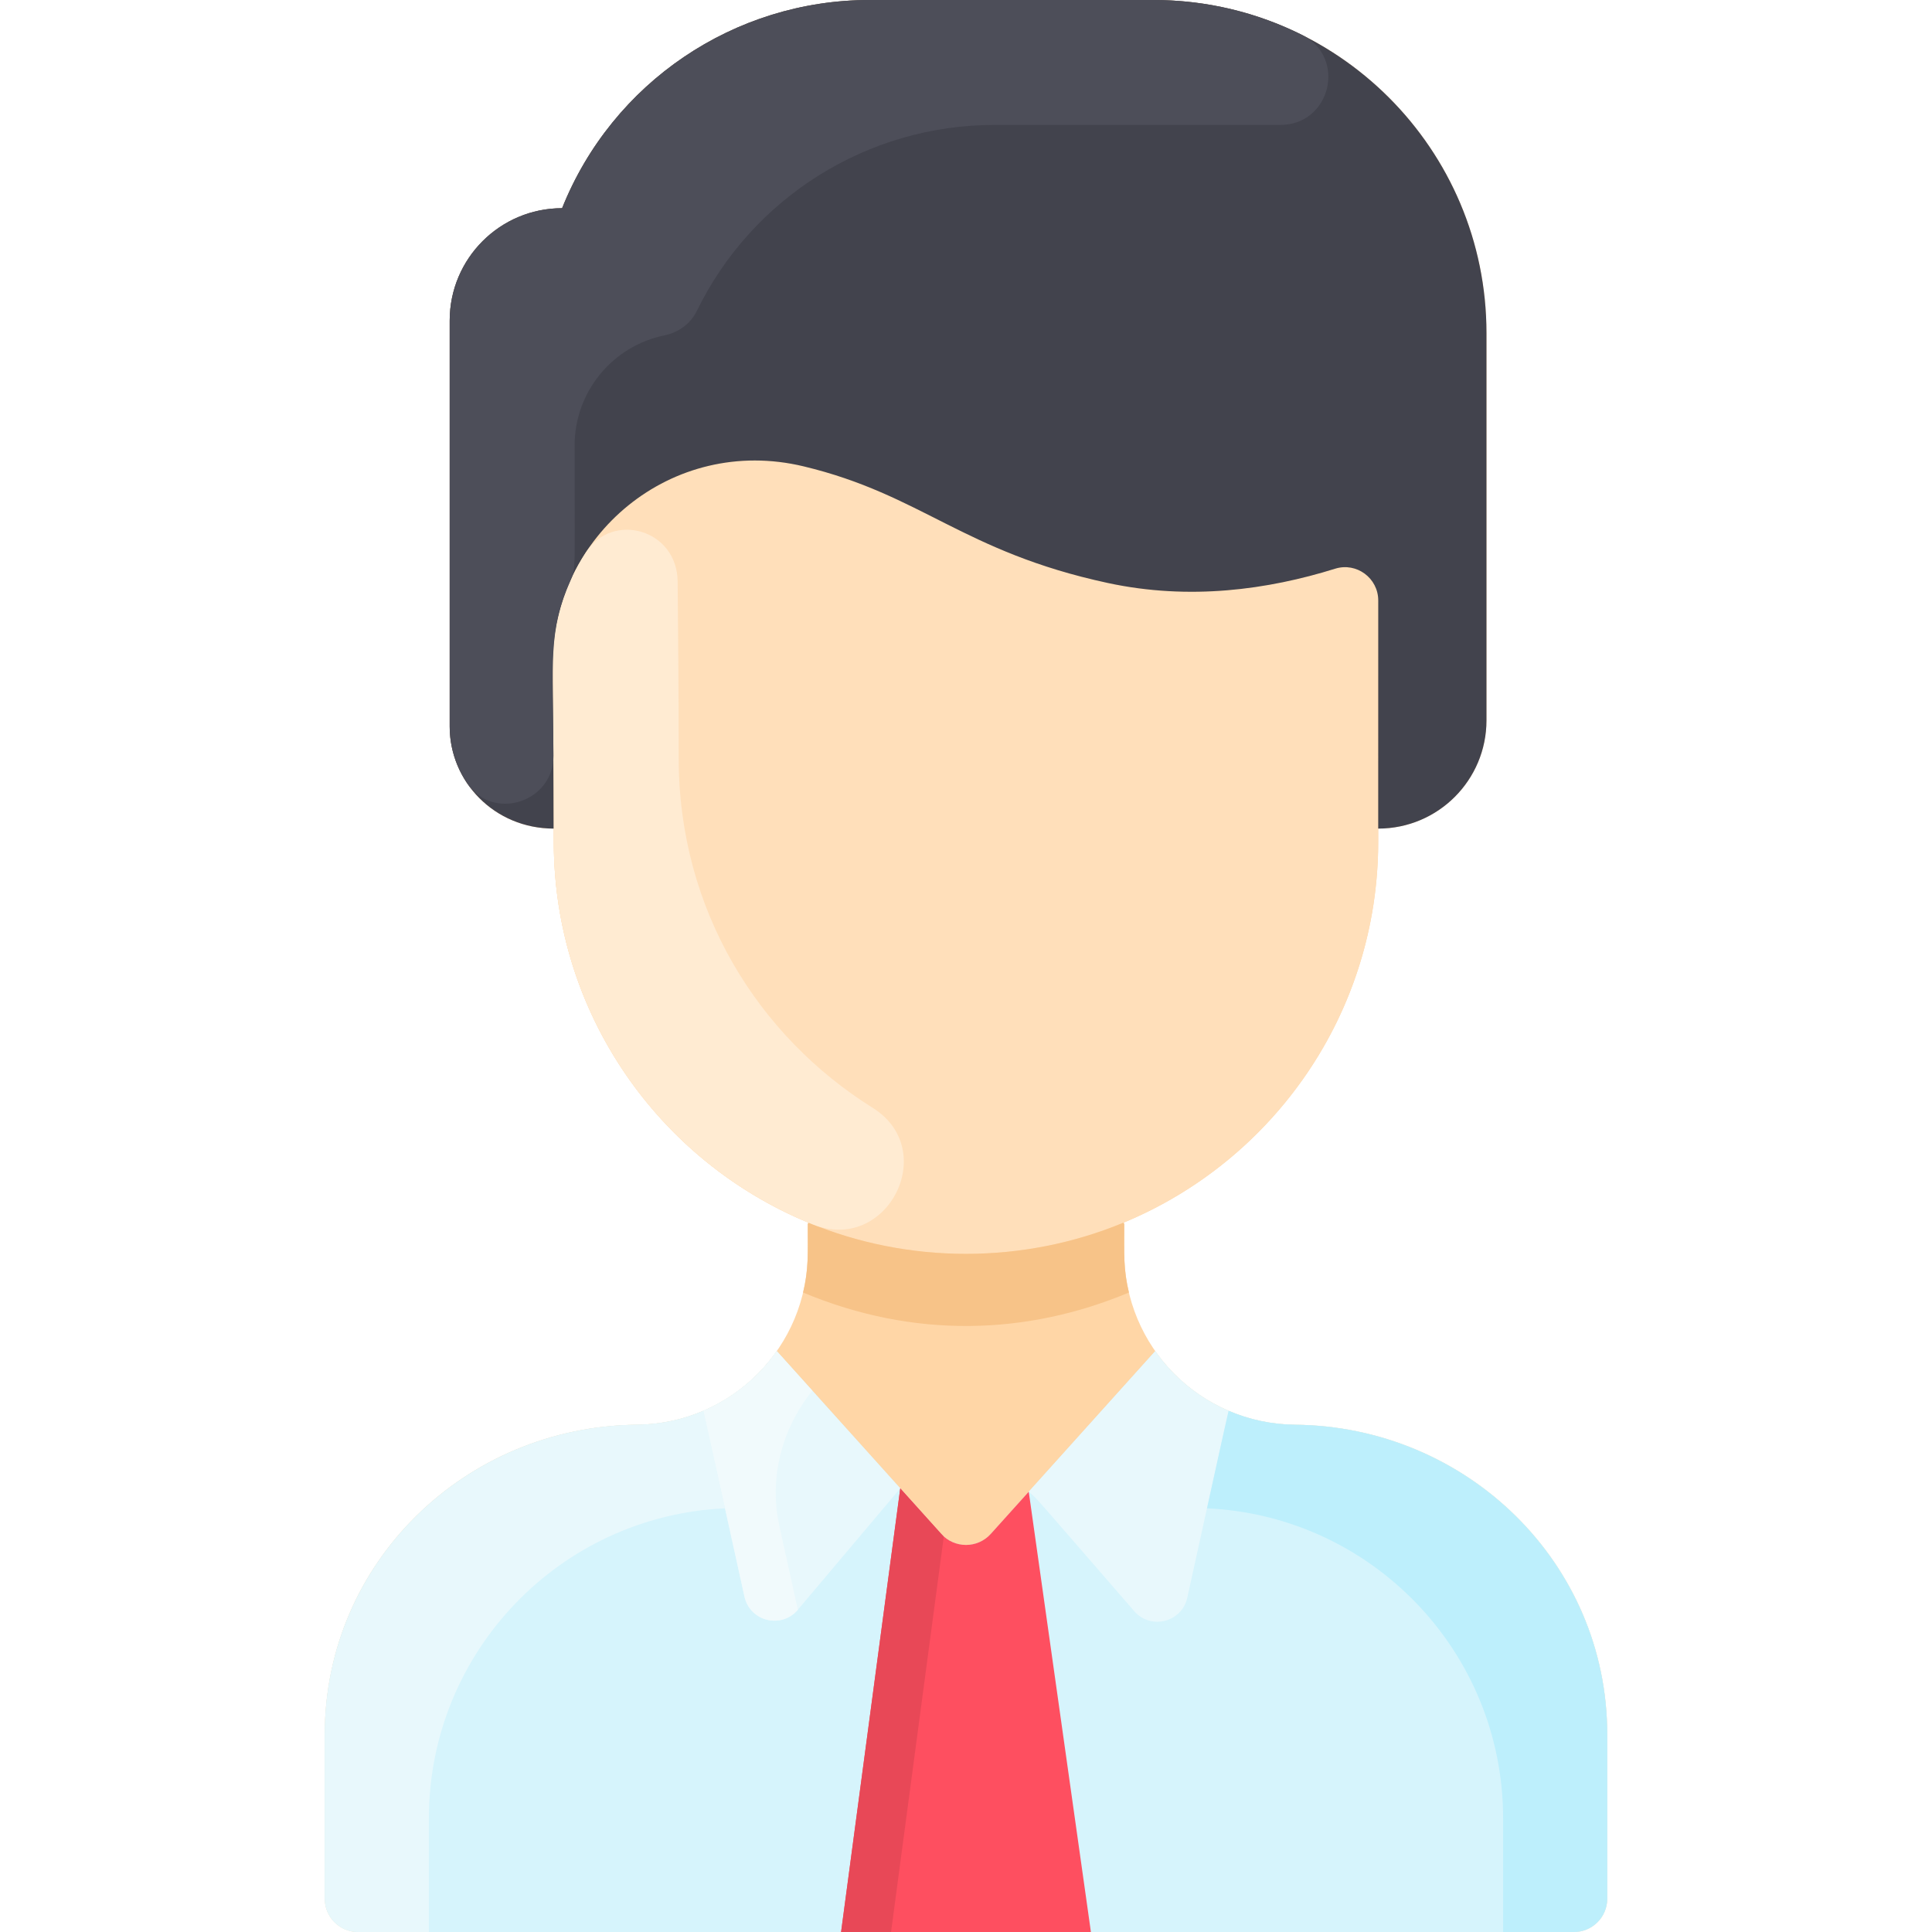
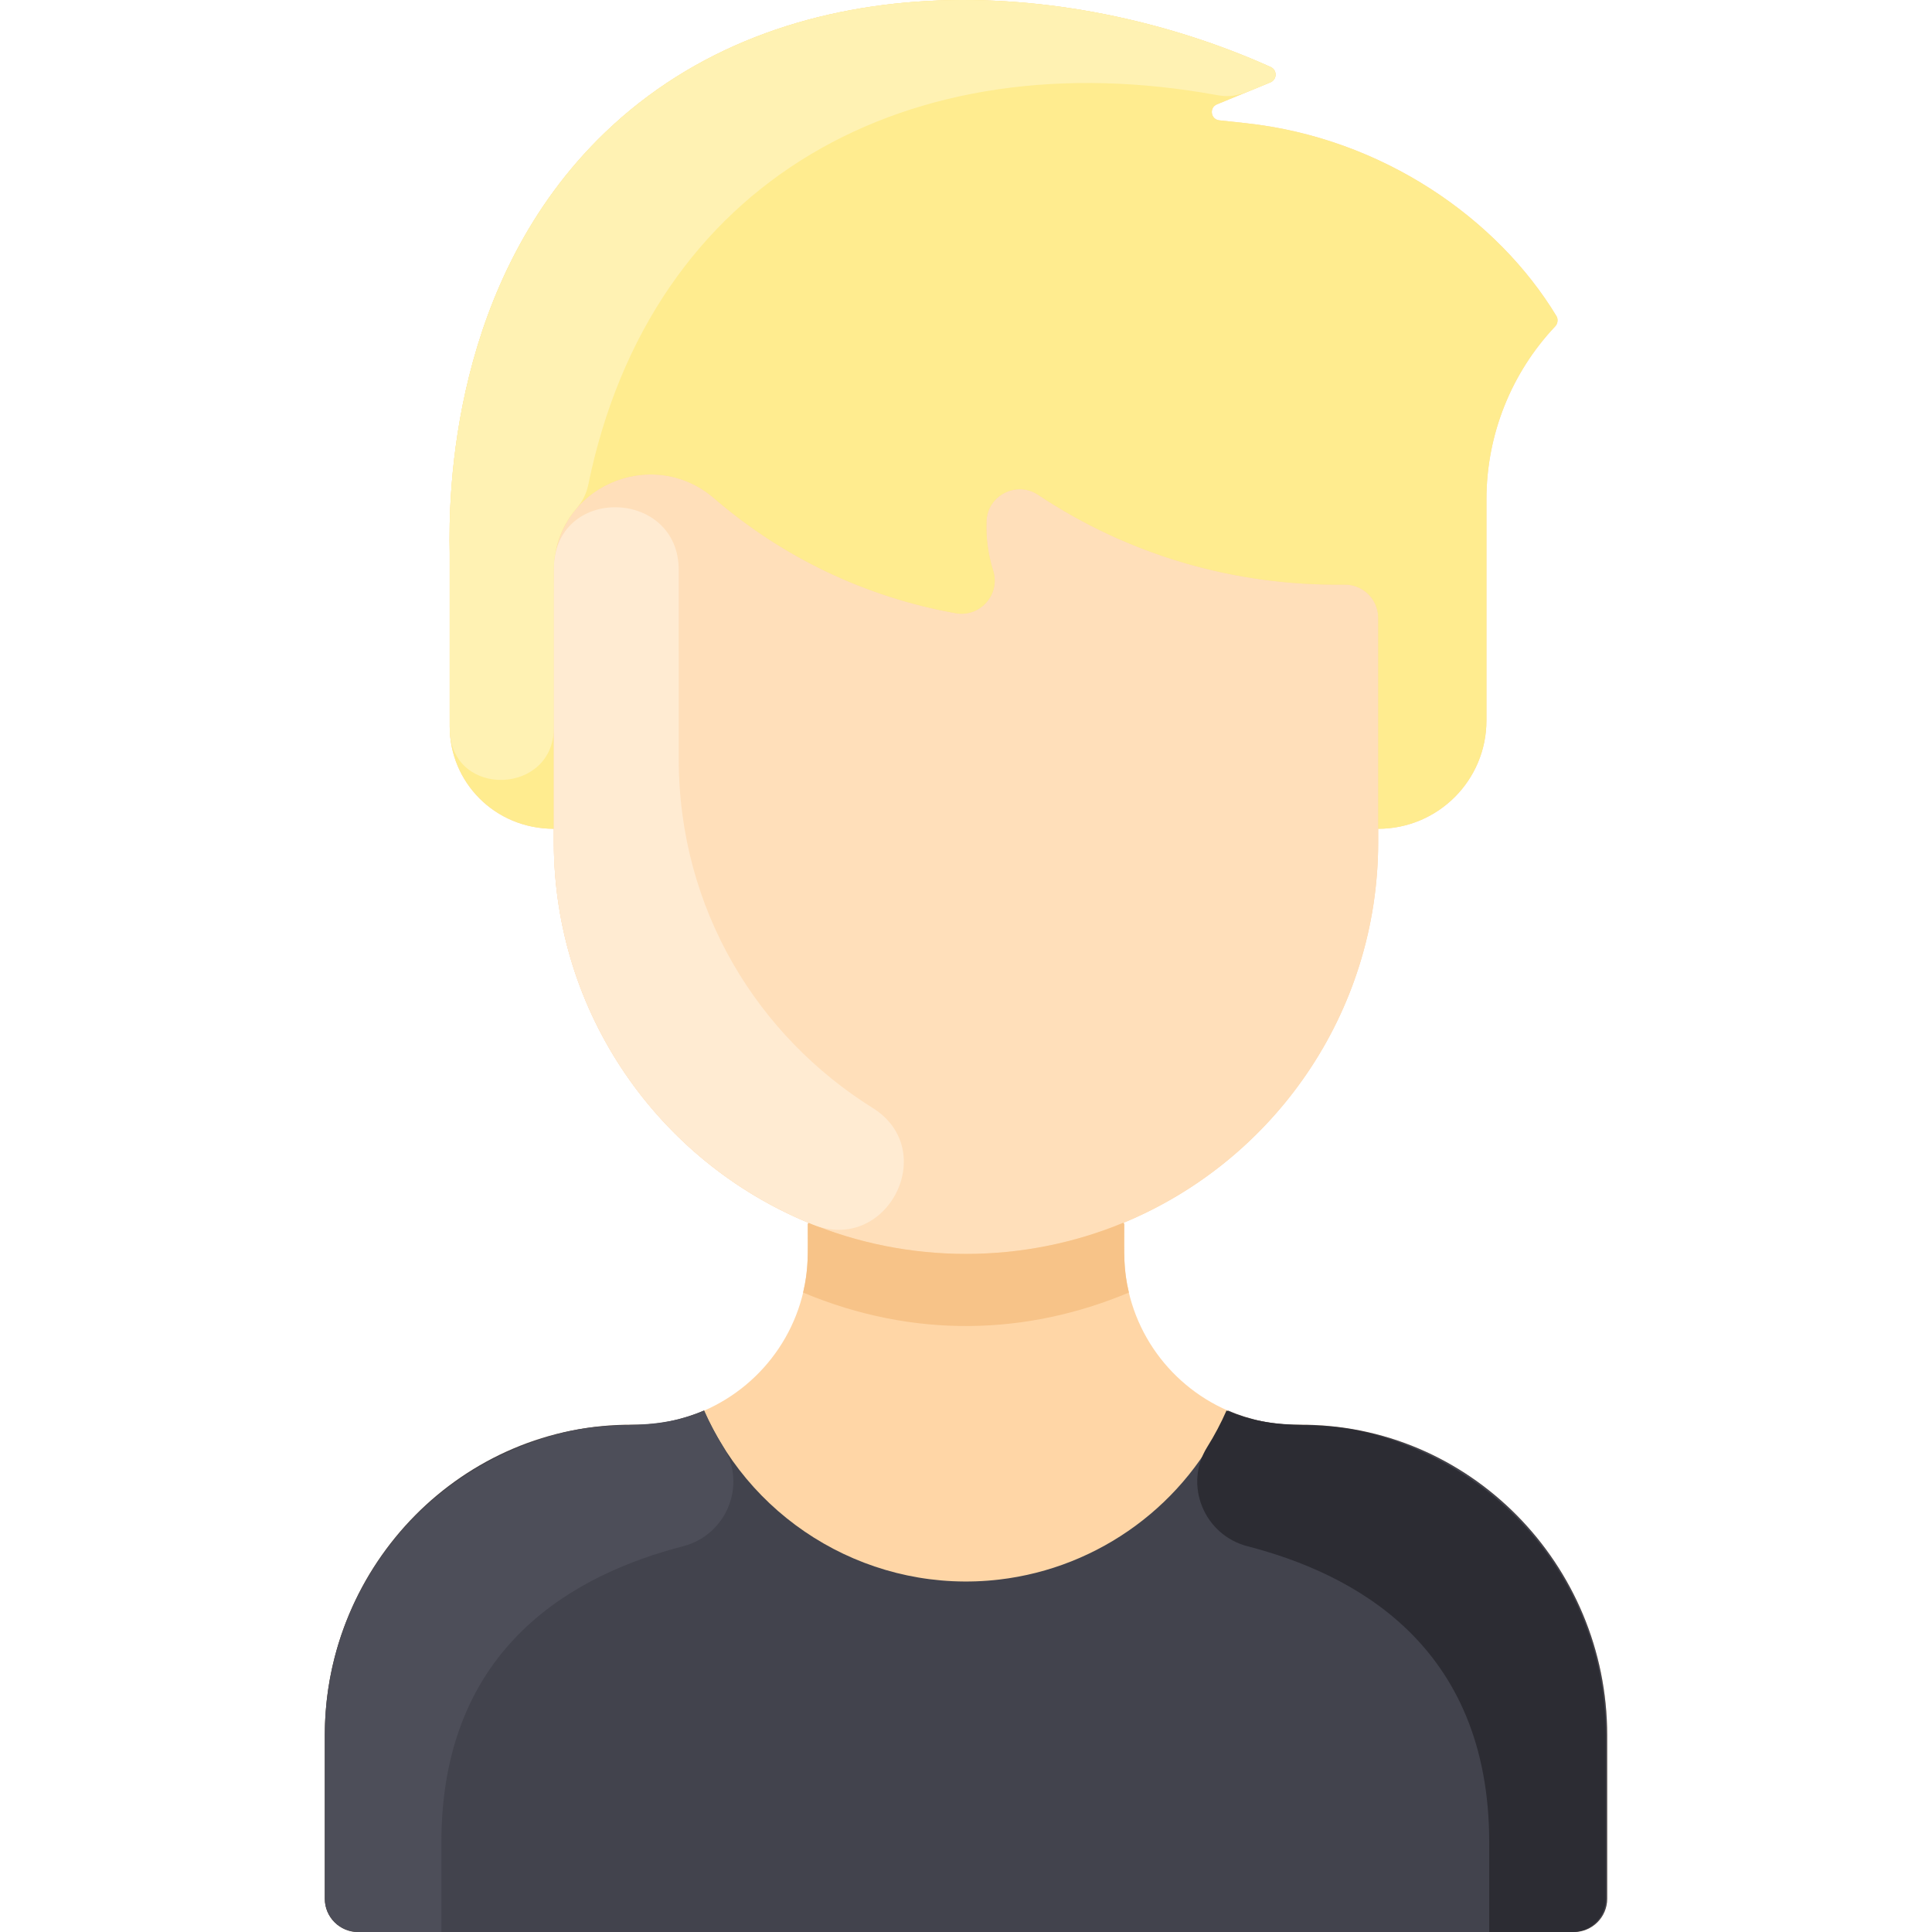
- <svg xmlns="http://www.w3.org/2000/svg" id="Layer_1" enable-background="new 0 0 464 464" height="512" viewBox="0 0 464 464" width="512">
-   <path d="m386 416.52v39.48c0 4.42-3.58 8-8 8h-292c-4.42 0-8-3.58-8-8v-39.48c0-41.24 33.74-73.95 74.98-74.35 22.893-.243 41.02-18.798 41.02-41.34v-6.83l.15-.37c-35.9-14.86-61.15-50.23-61.15-91.5v-3.13c-14.255 0-25-11.265-25-24.54v-97.46c0-14.91 12.09-27 27-27 12.073-30.183 41.322-50 73.85-50h68.15c44.18 0 80 35.82 80 80v93.01c0 14.318-11.605 25.99-26 25.99v3.13c0 41.27-25.25 76.64-61.15 91.5l.15.37v6.83c0 22.622 18.205 41.097 41.02 41.34 41.24.4 74.98 33.11 74.98 74.35z" fill="#ffd6a6" />
-   <path d="m386 416.52v39.48c0 4.42-3.58 8-8 8h-292c-4.42 0-8-3.58-8-8v-39.48c0-41.24 33.74-73.95 74.98-74.35 13.63-.145 25.99-6.851 33.57-17.67 34.762 38.63 26.765 29.742 39.5 43.9 3.18 3.53 8.72 3.53 11.9 0 11.419-12.696 2.097-2.336 39.5-43.9 7.555 10.783 19.895 17.525 33.57 17.67 41.24.4 74.98 33.11 74.98 74.35z" fill="#d6f4fc" />
-   <path d="m320.659 136.58c5.136-1.603 10.346 2.253 10.35 7.633.007 8.591-.009 22.239-.009 57.917 0 54.696-44.348 99-99 99-54.65 0-99-44.302-99-99 0-18.251-.184-31.218-.25-42.39-.2-31.06 28.55-55.34 60.25-47.74 28.4 6.81 38.25 20.51 73 28 19.707 4.252 38.539 1.611 54.659-3.42z" fill="#ffdfba" />
-   <path d="m357 80v93.01c0 14.329-11.607 25.99-26 25.99 0-30.519.016-46.34.009-54.787-.005-5.38-5.215-9.236-10.35-7.633-16.12 5.031-34.951 7.672-54.659 3.42-34.75-7.49-44.6-21.19-73-28-31.7-7.6-60.45 16.68-60.25 47.74.06 10.21.23 22.97.25 39.26-14.255 0-25-11.265-25-24.54v-97.46c0-14.91 12.09-27 27-27 12.073-30.184 41.323-50 73.85-50h68.15c44.183 0 80 35.817 80 80z" fill="#42434d" />
-   <g fill="#e8f8fc">
-     <path d="m295.08 338.83c-.124.264-9.994 45.164-9.931 44.878-1.302 5.907-8.778 7.809-12.745 3.242-26.257-30.236-22.675-26.293-25.334-28.691l30.38-33.76c4.4 6.281 10.5 11.271 17.63 14.331z" />
-     <path d="m186.55 324.5 29.66 32.96-24.603 29.155c-3.932 4.66-11.5 2.792-12.812-3.163-.063-.285-9.75-44.359-9.875-44.623 7.13-3.059 13.23-8.049 17.63-14.329z" />
-     <path d="m174.12 362.25c-39.58 1.8-71.12 34.47-71.12 74.49v27.26h-17c-4.418 0-8-3.582-8-8v-39.418c0-41.254 33.753-73.989 75.006-74.414 5.641-.058 11.02-1.242 15.914-3.338.124.264 5.137 23.135 5.2 23.42z" />
-   </g>
-   <path d="m289.88 362.25c39.58 1.8 71.12 34.47 71.12 74.49v27.26h17c4.418 0 8-3.582 8-8v-39.418c0-41.254-33.753-73.989-75.006-74.414-5.641-.058-11.02-1.242-15.914-3.338-.124.264-5.137 23.135-5.2 23.42z" fill="#bdeffc" />
-   <path d="m187.18 366.5c1.49 6.77 3.08 13.98 4.43 20.11-3.932 4.661-11.5 2.799-12.811-3.157-3.845-17.462-9.794-44.445-9.878-44.623 7.13-3.06 13.23-8.05 17.63-14.33l8.54 9.5c-7.341 9.14-10.451 20.99-7.911 32.5z" fill="#f1fafc" />
-   <path d="m247.07 358.26 14.93 105.74h-60l14.21-106.54 9.844 10.935c3.178 3.53 8.713 3.53 11.891 0z" fill="#fe4f60" />
-   <path d="m226.66 369.07-12.66 94.93h-12l14.21-106.54z" fill="#e84857" />
-   <path d="m271.13 310.42c-24.637 10.313-51.712 11.113-78.26 0 1.356-5.626 1.13-9.27 1.13-16.42l.15-.37c24.082 9.996 51.571 10.016 75.7 0l.15.37c0 7.153-.226 10.796 1.13 16.42z" fill="#f7c388" />
-   <path d="m209.597 266.069c16.271 10.175 3.43 35.144-14.38 27.997-36.578-14.68-62.217-50.341-62.217-91.936 0-18.273-.184-31.174-.25-42.39-.063-10.041 2.896-19.372 8.002-27.146 6.418-9.771 21.913-5.513 21.998 7.146.066 11.254.25 24.098.25 42.39 0 36.498 19.188 66.798 46.597 83.939z" fill="#ffebd2" />
-   <path d="m312.699 8.388c10.852 5.421 6.863 21.677-5.267 21.613-.353-.002-68.229-.001-68.582-.001-30.549 0-58.231 17.484-71.483 44.657-1.511 3.099-4.431 5.201-7.808 5.892-12.303 2.518-21.559 13.405-21.559 26.451 0 30.166.331 29.478-.993 32.431-5.33 11.885-4.245 19.336-4.083 42.029.08 11.163-14.448 15.917-20.717 6.68-2.675-3.941-4.207-8.667-4.207-13.68v-97.46c0-14.91 12.09-27 27-27 12.073-30.183 41.322-50 73.85-50h68.15c12.827 0 24.951 3.02 35.699 8.388z" fill="#4d4e59" />
+ <svg xmlns="http://www.w3.org/2000/svg" id="Layer_1" enable-background="new 0 0 464.028 464.028" height="512" viewBox="0 0 464.028 464.028" width="512">
+   <path d="m386.014 416.768v39.26c0 4.42-3.58 8-8 8h-292c-4.42 0-8-3.58-8-8v-39.26c0-41.03 33.15-74.95 74.18-74.57 6.01.05 11.75-1.17 16.92-3.42 0 .38 2.359 4.881 2.82 5.7-1.01-1.83-1.95-3.72-2.81-5.67 14.64-6.37 24.89-20.93 24.89-37.92v-6.83l.15-.38c-35.9-14.86-61.15-50.23-61.15-91.5v-3.12c-14.255 0-25-11.264-25-24.54v-41.56c-.32-14.47.34-65.5 37.2-101.03 42.86-41.31 110.78-37.93 159.98-15.83 1.6.72 1.55 3.01-.07 3.68l-12.83 5.28c-1.92.79-1.51 3.62.55 3.84l6.23.67c33.09 3.54 60.69 23.07 74.77 46.38.43.72.29 1.8-.29 2.41-10.61 11.22-16.54 26.11-16.54 41.59v53.11c0 14.36-11.64 26-26 26v3.12c0 41.27-25.25 76.64-61.15 91.5l.15.38v6.83c0 16.99 10.25 31.55 24.89 37.92 0-.002.01-.012.01-.03 5.17 2.25 10.91 3.47 16.92 3.42 41.03-.38 74.18 33.54 74.18 74.57z" fill="#ffd6a6" />
+   <path d="m331.014 202.176c0 54.696-44.348 99-99 99-54.65 0-99-44.302-99-99 0-6.725 0-57.21 0-64.89 0-20.409 23.613-30.437 38.5-17.6 16.646 14.342 36.609 23.764 57.994 27.6 5.891 1.057 10.833-4.521 9.035-10.23-1.223-3.882-1.755-7.916-1.592-11.937.249-6.167 7.232-9.684 12.372-6.268 21.793 14.481 47.192 21.932 73.583 21.566 4.463-.062 8.107 3.534 8.107 7.997.001 12.643.001 42.477.001 53.762z" fill="#ffdfba" />
+   <path d="m373.842 75.944c.435.72.29 1.802-.288 2.413-10.612 11.221-16.54 26.106-16.54 41.589v53.11c0 14.36-11.64 26-26 26v-50.643c0-4.463-3.645-8.059-8.107-7.997-26.377.366-51.78-7.077-73.583-21.566-5.14-3.416-12.123.102-12.372 6.268-.162 4.017.368 8.051 1.592 11.937 1.799 5.709-3.143 11.287-9.035 10.23-21.363-3.832-41.331-13.243-57.994-27.6-14.885-12.836-38.5-2.811-38.5 17.6v61.77c-14.255 0-25-11.265-25-24.54v-41.56c-.32-14.47.34-65.5 37.2-101.03 42.856-41.311 110.782-37.929 159.975-15.826 1.6.719 1.558 3.01-.065 3.678l-12.831 5.282c-1.918.79-1.514 3.617.548 3.838l6.232.669c33.088 3.537 60.686 23.07 74.768 46.378z" fill="#ffec8f" />
+   <path d="m386.014 416.768v39.26c0 4.418-3.582 8-8 8h-292c-4.418 0-8-3.582-8-8v-39.26c0-41.031 33.148-74.952 74.178-74.572 6.013.056 11.75-1.169 16.922-3.418v.01c12.069 27.44 40.785 44.126 70.9 40.59 23.97-2.81 45.03-18.15 54.9-40.59v-.01c5.173 2.249 10.91 3.474 16.922 3.418 41.03-.38 74.178 33.54 74.178 74.572z" fill="#42434d" />
+   <path d="m171.934 344.478c-1.03-1.83-1.97-3.72-2.82-5.66 0-.213.659 1.744 2.82 5.66z" fill="#ffd6a6" />
+   <path d="m271.144 310.448c-24.637 10.313-51.712 11.113-78.26 0 1.356-5.626 1.13-9.27 1.13-16.42l.15-.37c24.082 9.996 51.571 10.016 75.7 0l.15.37c0 7.153-.226 10.796 1.13 16.42z" fill="#f7c388" />
+   <path d="m305.124 19.778c-5.832 2.403-8.264 3.897-12.735 3.08-73.953-13.503-136.091 20.149-151.112 93.644-.429 2.1-1.447 4.023-2.844 5.648-3.288 3.826-5.36 8.831-5.418 14.667v37.993c0 16.05-24.158 16.975-24.969.945-.051-1-.031 1.636-.031-42.798-.32-14.47.34-65.5 37.2-101.03 42.86-41.31 110.78-37.93 159.98-15.83 1.599.721 1.549 3.011-.071 3.681z" fill="#fff2b3" />
+   <path d="m209.612 266.117c16.271 10.175 3.429 35.144-14.381 27.996-36.623-14.699-62.217-50.385-62.217-91.936 0-69.645-.02-65.525.041-66.571 1.125-19.154 29.951-17.951 29.954 1.237.001 9.814.005 24.196.005 45.334 0 36.5 19.188 66.799 46.598 83.94z" fill="#ffebd2" />
+   <path d="m171.934 344.478c-1.03-1.83-1.97-3.72-2.82-5.66 0-.213.659 1.744 2.82 5.66z" fill="#ffd6a6" />
+   <path d="m173.742 347.538c5.707 9.127.745 21.147-9.677 23.842-25.126 6.499-58.051 23.411-58.051 71.128v21.52h-20c-4.418 0-8-3.582-8-8v-39.26c0-29.807 17.538-56.006 43.88-67.98h.01c23.819-10.682 30.59-3.077 47.21-10 1.343 3.053 2.892 5.974 4.628 8.75z" fill="#4d4e59" />
+   <path d="m289.953 347.538c-5.707 9.127-.745 21.147 9.677 23.842 25.126 6.499 58.051 23.411 58.051 71.128v21.52h20c4.418 0 8-3.582 8-8v-39.26c0-29.807-17.538-56.006-43.88-67.98h-.01c-23.819-10.682-30.59-3.077-47.21-10-1.343 3.053-2.892 5.974-4.628 8.75z" fill="#2c2c33" />
</svg>
